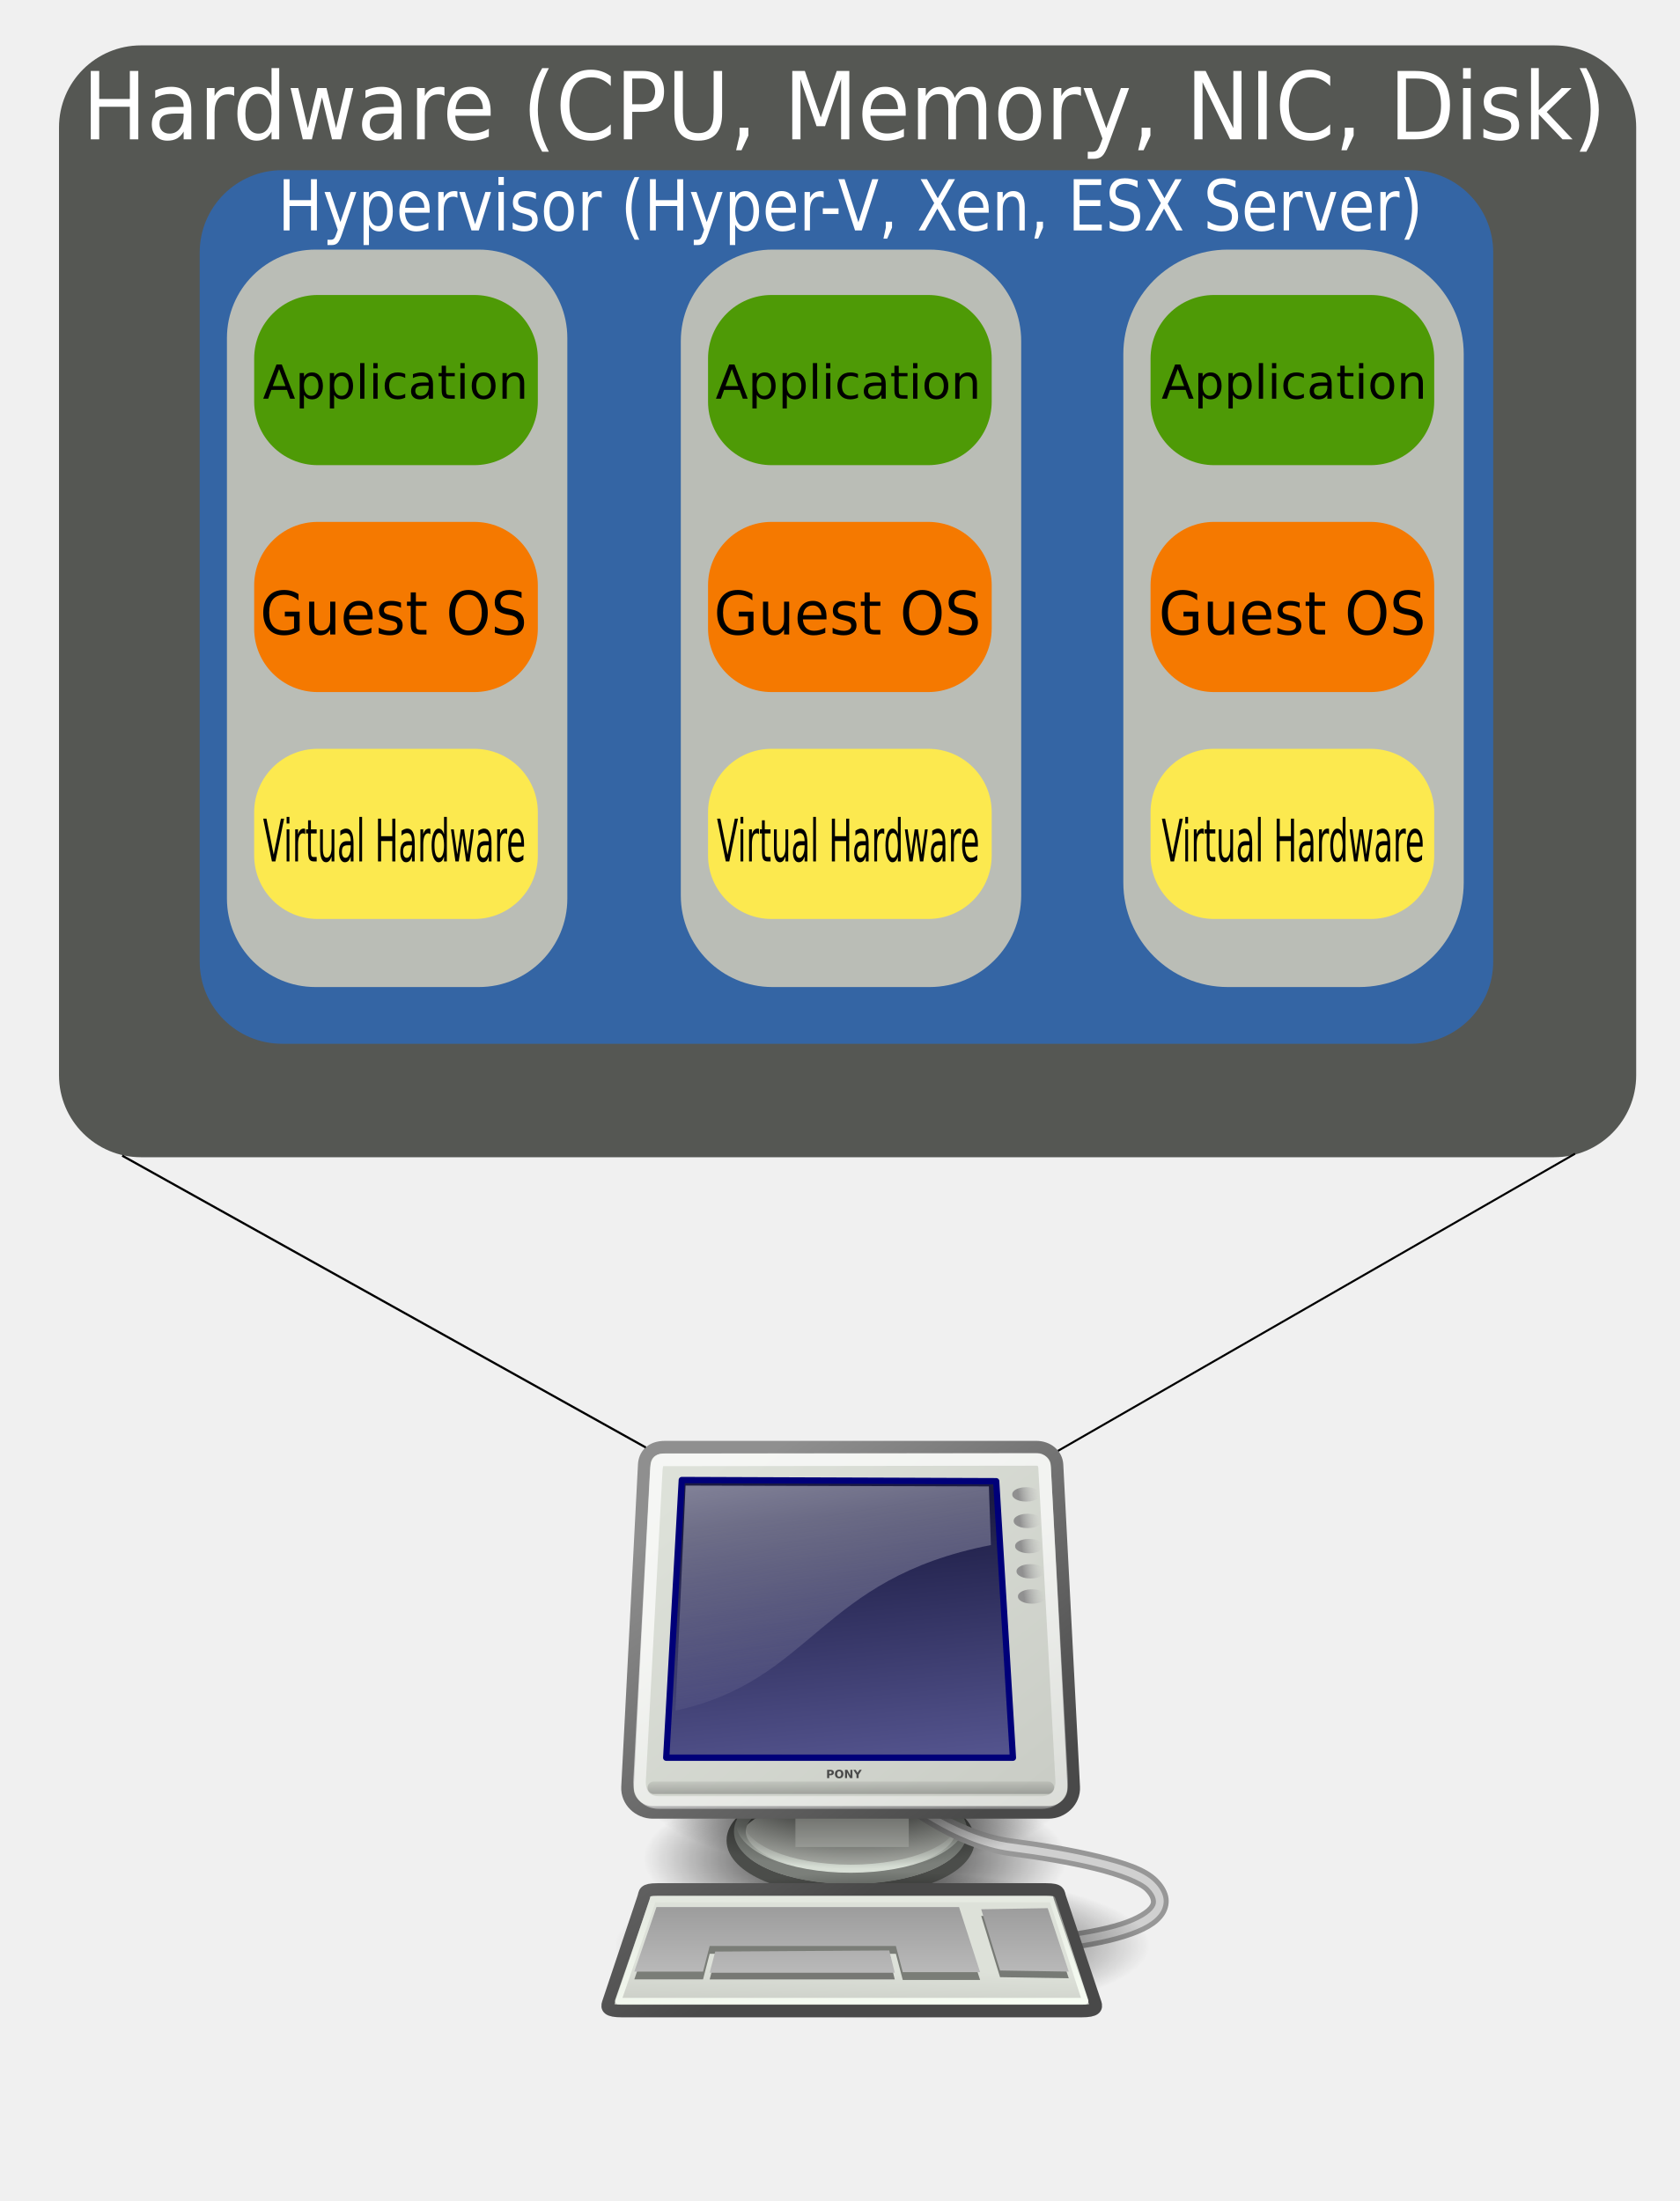
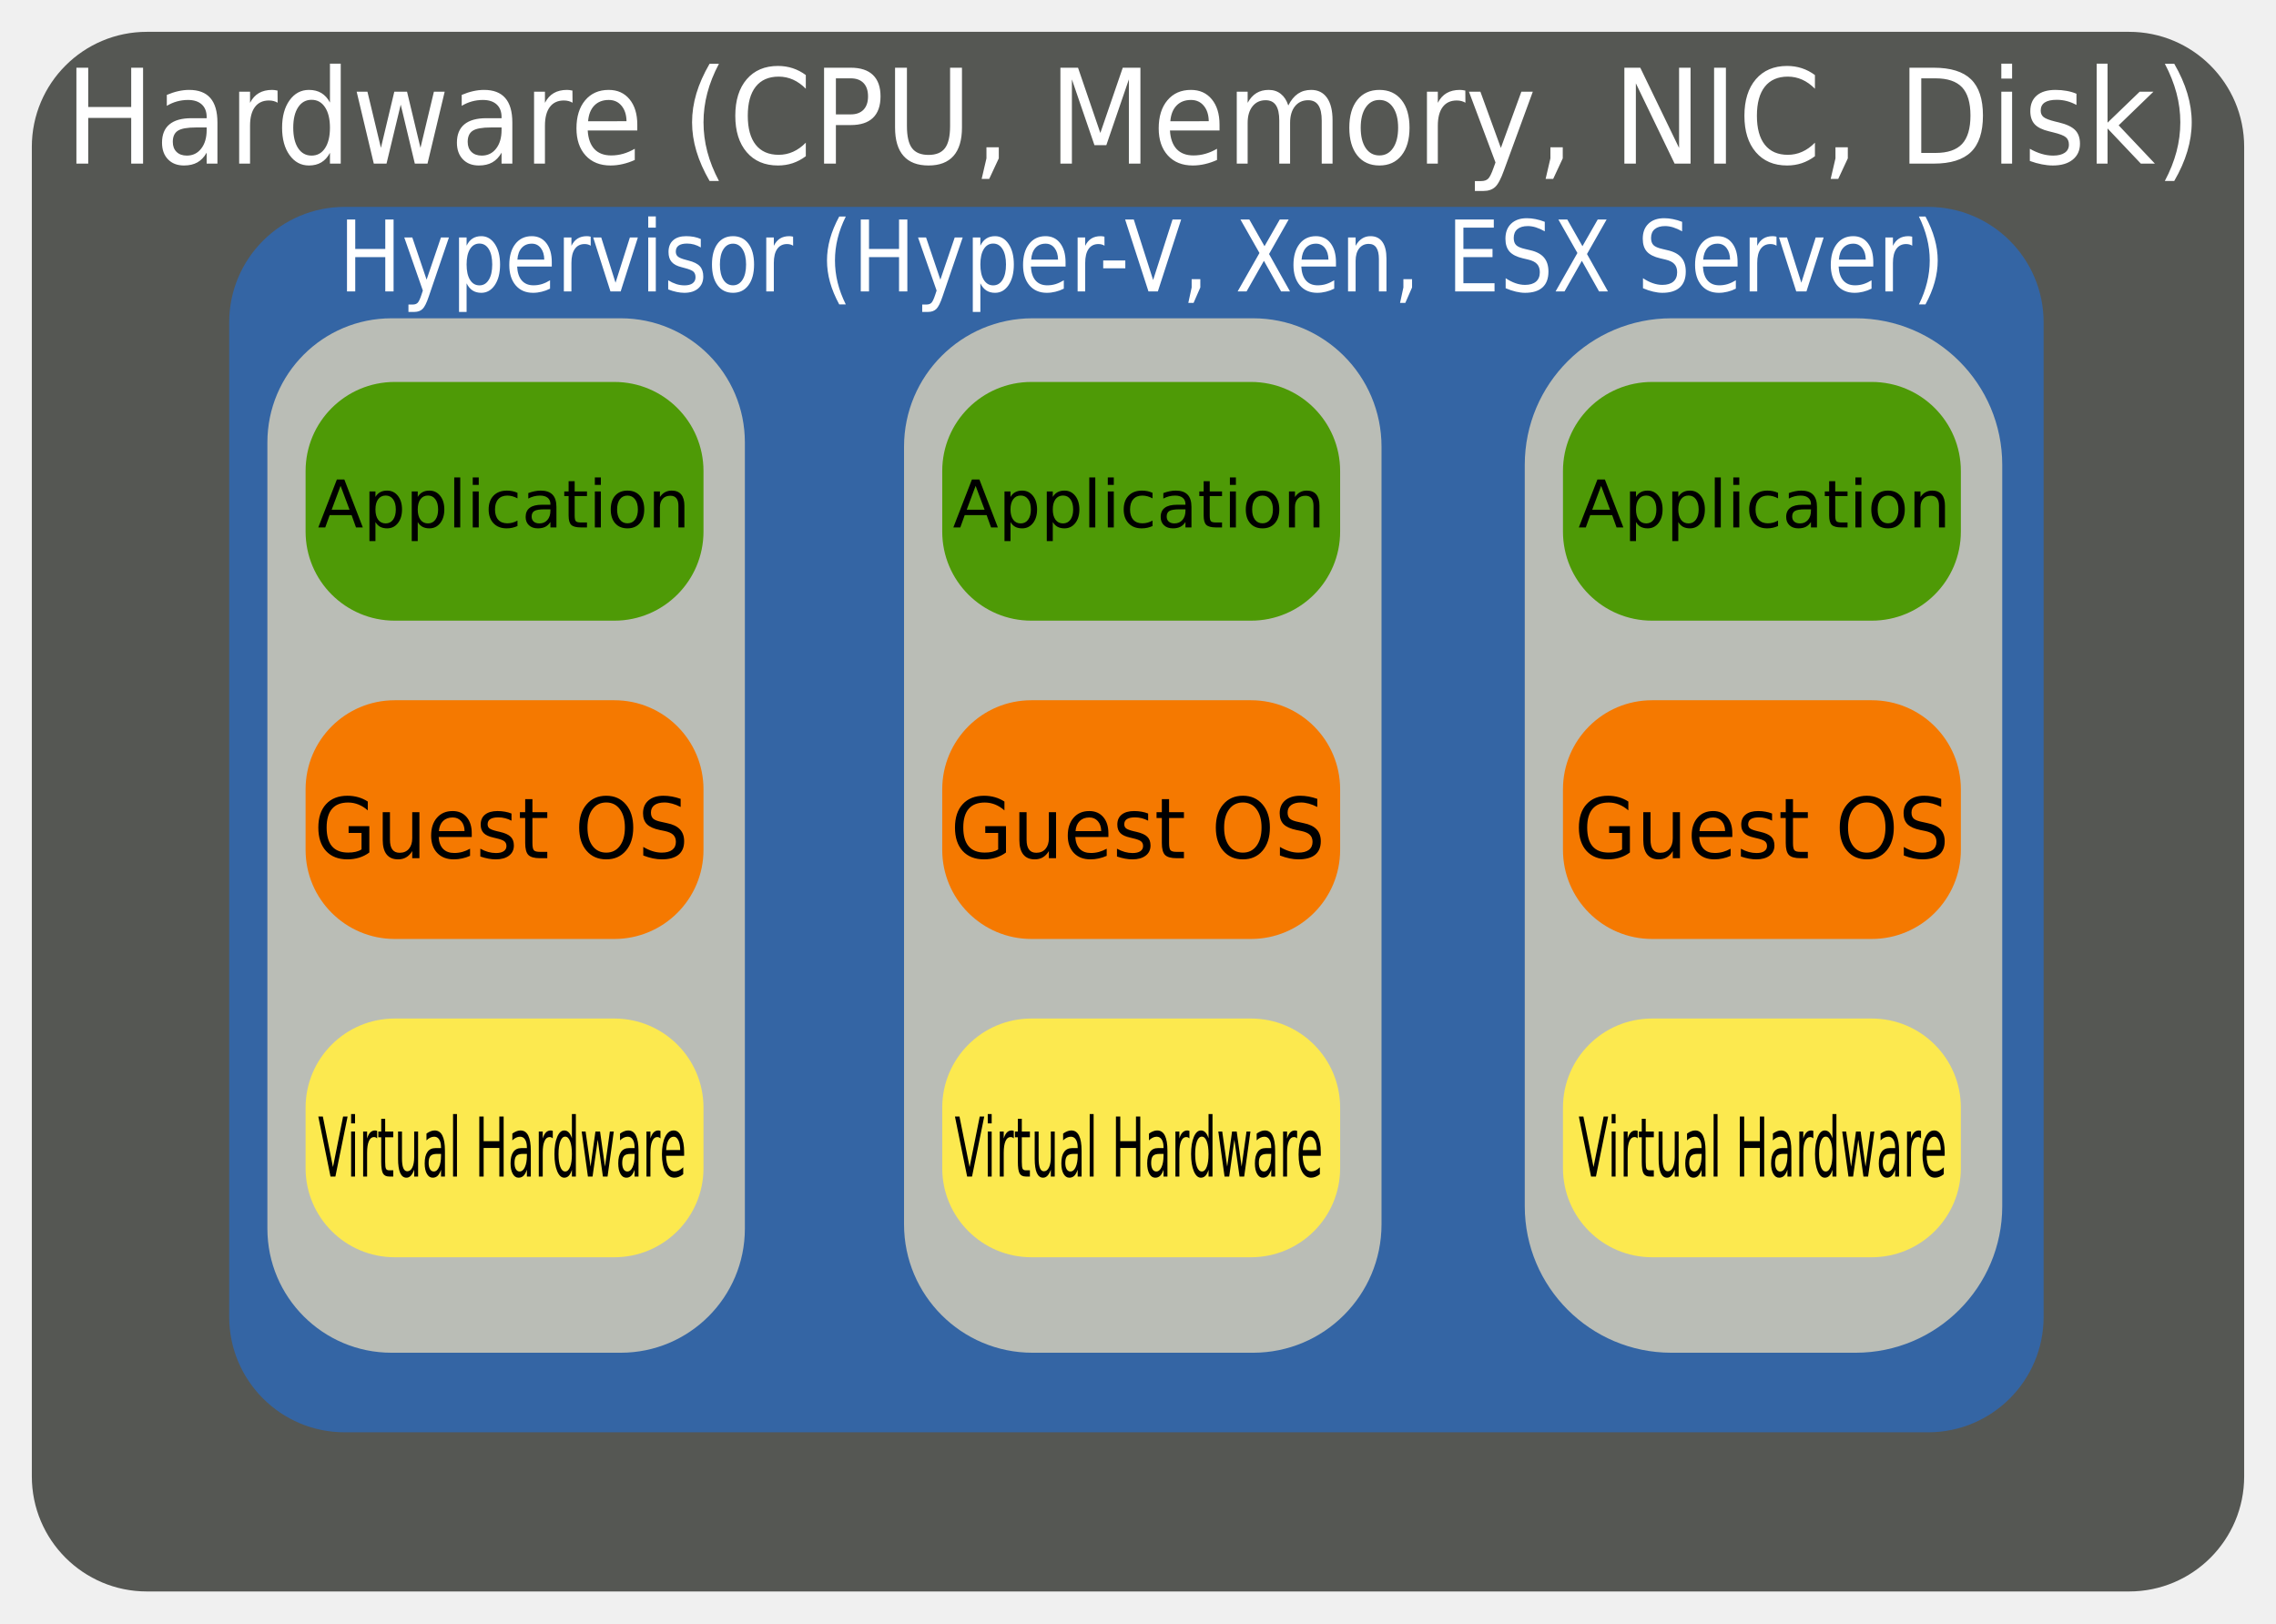
- <svg xmlns="http://www.w3.org/2000/svg" xmlns:xlink="http://www.w3.org/1999/xlink" version="1.1" width="740" height="970" id="svg16303">
+ <svg xmlns="http://www.w3.org/2000/svg" xmlns:xlink="http://www.w3.org/1999/xlink" version="1.1" width="715" height="510" id="svg16303">
  <defs id="defs16305">
    <linearGradient x1="34.301" y1="3.938" x2="35.521" y2="3.845" id="linearGradient2733" xlink:href="#linearGradient2711" gradientUnits="userSpaceOnUse" />
    <linearGradient id="linearGradient2711">
      <stop id="stop2713" style="stop-color:#909090;stop-opacity:1" offset="0" />
      <stop id="stop2715" style="stop-color:#bebebe;stop-opacity:0" offset="1" />
    </linearGradient>
    <linearGradient x1="34.301" y1="3.938" x2="35.521" y2="3.845" id="linearGradient2729" xlink:href="#linearGradient2711" gradientUnits="userSpaceOnUse" />
    <linearGradient id="linearGradient16161">
      <stop id="stop16163" style="stop-color:#909090;stop-opacity:1" offset="0" />
      <stop id="stop16165" style="stop-color:#bebebe;stop-opacity:0" offset="1" />
    </linearGradient>
    <linearGradient x1="34.301" y1="3.938" x2="35.521" y2="3.845" id="linearGradient2725" xlink:href="#linearGradient2711" gradientUnits="userSpaceOnUse" />
    <linearGradient id="linearGradient16168">
      <stop id="stop16170" style="stop-color:#909090;stop-opacity:1" offset="0" />
      <stop id="stop16172" style="stop-color:#bebebe;stop-opacity:0" offset="1" />
    </linearGradient>
    <linearGradient x1="34.301" y1="3.938" x2="35.521" y2="3.845" id="linearGradient2721" xlink:href="#linearGradient2711" gradientUnits="userSpaceOnUse" />
    <linearGradient id="linearGradient16175">
      <stop id="stop16177" style="stop-color:#909090;stop-opacity:1" offset="0" />
      <stop id="stop16179" style="stop-color:#bebebe;stop-opacity:0" offset="1" />
    </linearGradient>
    <linearGradient x1="34.301" y1="3.938" x2="35.521" y2="3.845" id="linearGradient2717" xlink:href="#linearGradient2711" gradientUnits="userSpaceOnUse" />
    <linearGradient id="linearGradient16182">
      <stop id="stop16184" style="stop-color:#909090;stop-opacity:1" offset="0" />
      <stop id="stop16186" style="stop-color:#bebebe;stop-opacity:0" offset="1" />
    </linearGradient>
    <linearGradient x1="13.629" y1="101.285" x2="8.649" y2="74.098" id="linearGradient2741" xlink:href="#linearGradient2635" gradientUnits="userSpaceOnUse" gradientTransform="matrix(11.8755,0,0,2.584348,237.8743,705.663)" />
    <linearGradient id="linearGradient2635">
      <stop id="stop2637" style="stop-color:#f9fff5;stop-opacity:1" offset="0" />
      <stop id="stop2639" style="stop-color:#f9fff5;stop-opacity:0" offset="1" />
    </linearGradient>
    <linearGradient x1="8.113" y1="88.509" x2="8.113" y2="100.2" id="linearGradient1409" xlink:href="#linearGradient2752" gradientUnits="userSpaceOnUse" gradientTransform="matrix(12.79632,0,0,2.398374,232.3345,708.4819)" />
    <linearGradient id="linearGradient2752">
      <stop id="stop2754" style="stop-color:#9d9d9d;stop-opacity:1" offset="0" />
      <stop id="stop2756" style="stop-color:#b9b9b9;stop-opacity:1" offset="1" />
    </linearGradient>
    <linearGradient x1="8.113" y1="88.509" x2="8.113" y2="100.2" id="linearGradient1411" xlink:href="#linearGradient2752" gradientUnits="userSpaceOnUse" gradientTransform="matrix(12.79632,0,0,2.398374,232.3345,708.4819)" />
    <linearGradient id="linearGradient16197">
      <stop id="stop16199" style="stop-color:#9d9d9d;stop-opacity:1" offset="0" />
      <stop id="stop16201" style="stop-color:#b9b9b9;stop-opacity:1" offset="1" />
    </linearGradient>
    <linearGradient x1="8.113" y1="88.509" x2="8.113" y2="100.2" id="linearGradient2758" xlink:href="#linearGradient2752" gradientUnits="userSpaceOnUse" gradientTransform="matrix(12.79632,0,0,2.398374,232.3345,708.4819)" />
    <linearGradient id="linearGradient16204">
      <stop id="stop16206" style="stop-color:#9d9d9d;stop-opacity:1" offset="0" />
      <stop id="stop16208" style="stop-color:#b9b9b9;stop-opacity:1" offset="1" />
    </linearGradient>
    <linearGradient x1="18.317" y1="48.643" x2="18.177" y2="52.536" id="linearGradient2981" xlink:href="#linearGradient2245" gradientUnits="userSpaceOnUse" gradientTransform="matrix(6.259318,0,0,4.903153,232.3345,708.4819)" />
    <linearGradient id="linearGradient2245">
      <stop id="stop2247" style="stop-color:#dde1d9;stop-opacity:1" offset="0" />
      <stop id="stop2249" style="stop-color:#cacdc6;stop-opacity:1" offset="1" />
    </linearGradient>
    <linearGradient x1="10.391" y1="5.382" x2="32.537" y2="31.246" id="linearGradient1413" xlink:href="#linearGradient2253" gradientUnits="userSpaceOnUse" gradientTransform="matrix(6.118239,0,0,5.016211,232.3345,708.4819)" />
    <linearGradient id="linearGradient2253">
      <stop id="stop2255" style="stop-color:#8f8f8f;stop-opacity:1" offset="0" />
      <stop id="stop2257" style="stop-color:#494949;stop-opacity:1" offset="1" />
    </linearGradient>
    <radialGradient cx="12.576" cy="67.502" r="8.766" fx="12.576" fy="67.502" id="radialGradient2659" xlink:href="#linearGradient2454" gradientUnits="userSpaceOnUse" gradientTransform="scale(1.925808,0.519262)" />
    <linearGradient id="linearGradient2454">
      <stop id="stop2456" style="stop-color:#000000;stop-opacity:1" offset="0" />
      <stop id="stop2458" style="stop-color:#000000;stop-opacity:0" offset="1" />
    </linearGradient>
    <linearGradient x1="11.492" y1="1.654" x2="17.199" y2="26.729" id="linearGradient2673" xlink:href="#linearGradient2667" gradientUnits="userSpaceOnUse" gradientTransform="matrix(6.863798,0,0,4.963493,235.6058,701.1054)" />
    <linearGradient id="linearGradient2667">
      <stop id="stop2669" style="stop-color:#ffffff;stop-opacity:1" offset="0" />
      <stop id="stop2671" style="stop-color:#fcfcff;stop-opacity:0" offset="1" />
    </linearGradient>
    <linearGradient x1="17.698" y1="13.005" x2="34.975" y2="55.201" id="linearGradient2421" xlink:href="#linearGradient2415" gradientUnits="userSpaceOnUse" gradientTransform="matrix(6.138582,0,0,4.999591,237.8743,714.0218)" />
    <linearGradient id="linearGradient2415">
      <stop id="stop2417" style="stop-color:#ffffff;stop-opacity:1" offset="0" />
      <stop id="stop2419" style="stop-color:#ffffff;stop-opacity:0" offset="1" />
    </linearGradient>
    <linearGradient x1="3.707" y1="171.291" x2="3.707" y2="162.451" id="linearGradient2689" xlink:href="#linearGradient2683" gradientUnits="userSpaceOnUse" gradientTransform="matrix(31.60596,0,0,0.9710321,237.8743,704.7183)" />
    <linearGradient id="linearGradient2683">
      <stop id="stop2685" style="stop-color:#000000;stop-opacity:1" offset="0" />
      <stop id="stop2687" style="stop-color:#000000;stop-opacity:0" offset="1" />
    </linearGradient>
    <linearGradient x1="19.15" y1="32.622" x2="16.316" y2="8.867" id="linearGradient2681" xlink:href="#linearGradient2675" gradientUnits="userSpaceOnUse" gradientTransform="matrix(6.504602,0,0,5.237585,236.3331,701.1054)" />
    <linearGradient id="linearGradient2675">
      <stop id="stop2677" style="stop-color:#5b5b97;stop-opacity:1" offset="0" />
      <stop id="stop2679" style="stop-color:#1b1b43;stop-opacity:1" offset="1" />
    </linearGradient>
    <linearGradient x1="8.612" y1="7.229" x2="34.784" y2="33.34" id="linearGradient2251" xlink:href="#linearGradient2245" gradientUnits="userSpaceOnUse" gradientTransform="matrix(6.259318,0,0,4.903153,223.3321,701.2558)" />
    <linearGradient id="linearGradient16239">
      <stop id="stop16241" style="stop-color:#dde1d9;stop-opacity:1" offset="0" />
      <stop id="stop16243" style="stop-color:#cacdc6;stop-opacity:1" offset="1" />
    </linearGradient>
    <linearGradient x1="10.391" y1="5.382" x2="32.537" y2="31.246" id="linearGradient2979" xlink:href="#linearGradient2253" gradientUnits="userSpaceOnUse" gradientTransform="matrix(6.118239,0,0,5.016211,232.3345,708.4819)" />
    <linearGradient id="linearGradient16246">
      <stop id="stop16248" style="stop-color:#8f8f8f;stop-opacity:1" offset="0" />
      <stop id="stop16250" style="stop-color:#494949;stop-opacity:1" offset="1" />
    </linearGradient>
    <linearGradient x1="12.207" y1="53.535" x2="12.128" y2="64.893" id="linearGradient2707" xlink:href="#linearGradient2701" gradientUnits="userSpaceOnUse" gradientTransform="matrix(10.06235,0,0,3.05002,232.3345,708.4819)" />
    <linearGradient id="linearGradient2701">
      <stop id="stop2703" style="stop-color:#585956;stop-opacity:1" offset="0" />
      <stop id="stop2705" style="stop-color:#bbbeb8;stop-opacity:1" offset="1" />
    </linearGradient>
    <radialGradient cx="12.576" cy="67.502" r="8.766" fx="12.576" fy="67.502" id="radialGradient2464" xlink:href="#linearGradient2454" gradientUnits="userSpaceOnUse" gradientTransform="scale(1.925808,0.519262)" />
    <linearGradient x1="-23.886" y1="49.953" x2="-23.886" y2="44.879" id="linearGradient2991" xlink:href="#linearGradient2985" gradientUnits="userSpaceOnUse" gradientTransform="scale(1.492875,0.669848)" />
    <linearGradient id="linearGradient2985">
      <stop id="stop2987" style="stop-color:#d8dfd6;stop-opacity:1" offset="0" />
      <stop id="stop2989" style="stop-color:#d8dfd6;stop-opacity:0" offset="1" />
    </linearGradient>
    <radialGradient cx="12.576" cy="67.502" r="8.766" fx="12.576" fy="67.502" id="radialGradient2460" xlink:href="#linearGradient2454" gradientUnits="userSpaceOnUse" gradientTransform="scale(1.925808,0.519262)" />
    <radialGradient cx="12.576" cy="67.502" r="8.766" fx="12.576" fy="67.502" id="radialGradient16301" xlink:href="#linearGradient2454" gradientUnits="userSpaceOnUse" gradientTransform="scale(1.925808,0.519262)" />
  </defs>
-   <g transform="translate(0,-82.36096)" id="layer1">
-     <g transform="matrix(0.9973998,0,0,1.001926,22.23349,0.8756588)" id="g16552">
-       <path d="m 41.101,35.051 a 16.882,4.552 0 1 1 -33.764,0 16.882,4.552 0 1 1 33.764,0 z" transform="matrix(5.539891,0,0,7.583734,221.3732,633.0445)" id="path2452" style="color:#000000;fill:url(#radialGradient16301);fill-opacity:1;fill-rule:evenodd;stroke:none;stroke-width:1;marker:none;visibility:visible;display:inline;overflow:visible" />
-       <path d="m -26.264,29.716 a 9.394,3.94 0 1 1 -18.789,0 9.394,3.94 0 1 1 18.789,0 z" transform="matrix(5.539891,0,0,5.539891,551.0632,726.2286)" id="path2407" style="color:#000000;fill:#adb0aa;fill-opacity:1;fill-rule:evenodd;stroke:#4b4d4a;stroke-width:1;stroke-linecap:butt;stroke-linejoin:miter;stroke-miterlimit:4;stroke-opacity:1;stroke-dashoffset:0;marker:none;visibility:visible;display:inline;overflow:visible" />
-       <path d="m -26.264,29.716 a 9.394,3.94 0 1 1 -18.789,0 9.394,3.94 0 1 1 18.789,0 z" transform="matrix(5.20901,0,0,5.20901,539.2644,732.1438)" id="path1825" style="color:#000000;fill:none;stroke:#7b7f7a;stroke-width:1;stroke-linecap:butt;stroke-linejoin:miter;stroke-miterlimit:4;stroke-opacity:1;stroke-dashoffset:0;marker:none;visibility:visible;display:inline;overflow:visible" />
-       <path d="m -26.264,29.716 a 9.394,3.94 0 1 1 -18.789,0 9.394,3.94 0 1 1 18.789,0 z" transform="matrix(5.20901,0,0,5.20901,539.2644,727.9889)" id="path2983" style="color:#000000;fill:none;stroke:url(#linearGradient2991);stroke-width:0.681;stroke-linecap:butt;stroke-linejoin:miter;stroke-miterlimit:4;stroke-opacity:1;stroke-dashoffset:0;marker:none;visibility:visible;display:inline;overflow:visible" />
-       <path d="m 374.64,867.844 -0.343,5.54 c 0,0 23.955,19.939 49.859,23.281 12.952,1.671 26.335,3.891 37.394,6.579 11.059,2.687 19.879,6.203 22.852,9.175 1.72,1.72 2.499,3.178 2.77,4.328 0.271,1.15 0.211,1.966 -0.521,3.116 -1.462,2.301 -5.982,5.361 -13.676,7.79 -15.389,4.86 -42.77,7.964 -80.675,7.964 l 0,5.54 c 38.203,0 65.724,-2.923 82.232,-8.137 8.255,-2.607 13.988,-5.627 16.793,-10.041 1.402,-2.207 1.979,-4.922 1.385,-7.444 -0.594,-2.522 -2.131,-4.9 -4.328,-7.098 -4.861,-4.862 -14.054,-7.792 -25.449,-10.56 -11.395,-2.769 -25.016,-5.065 -38.087,-6.752 -26.14,-3.373 -50.205,-23.281 -50.205,-23.281 z" id="path2411" style="fill:#d0d0d0;fill-opacity:1;fill-rule:evenodd;stroke:#979797;stroke-width:2.216;stroke-linecap:butt;stroke-linejoin:round;stroke-miterlimit:4;stroke-opacity:1" />
-       <path d="m 41.101,35.051 a 16.882,4.552 0 1 1 -33.764,0 16.882,4.552 0 1 1 33.764,0 z" transform="matrix(5.539891,0,0,7.583734,221.3732,603.1062)" id="path2462" style="color:#000000;fill:url(#radialGradient2464);fill-opacity:1;fill-rule:evenodd;stroke:none;stroke-width:1;marker:none;visibility:visible;display:inline;overflow:visible" />
-       <rect width="50.079" height="15.18" x="329.13" y="878.577" id="rect2699" style="color:#000000;fill:url(#linearGradient2707);fill-opacity:1;fill-rule:evenodd;stroke:none;stroke-width:0.609;marker:none;visibility:visible;display:inline;overflow:visible" />
-       <path d="m 271.562,717.875 163.915,0 c 5.048,0 8.997,3.232 9.233,7.765 l 7.38,141.7 c 0.321,6.192 -4.992,11.192 -11.192,11.192 l -174.757,0 c -6.2,0 -11.515,-5 -11.192,-11.192 l 7.379,-141.7 c 0.222,-4.285 3.033,-7.765 9.234,-7.765 z" id="rect2404" style="color:#000000;fill:url(#linearGradient2251);fill-opacity:1;fill-rule:evenodd;stroke:url(#linearGradient2979);stroke-width:5.54;stroke-linecap:butt;stroke-linejoin:miter;stroke-miterlimit:4;stroke-opacity:1;stroke-dashoffset:0;marker:none;visibility:visible;display:inline;overflow:visible" />
-       <path d="m 278.928,732.336 -6.882,122.129 153.18,0 -7.396,-121.611 -138.903,-0.517 z" id="path2377" style="fill:url(#linearGradient2681);fill-opacity:1;fill-rule:evenodd;stroke:#000079;stroke-width:2.77;stroke-linecap:butt;stroke-linejoin:round;stroke-miterlimit:4;stroke-opacity:1;stroke-dasharray:none" />
-       <path d="m 266.557,867.675 174.11,0" id="path2393" style="fill:none;stroke:url(#linearGradient2689);stroke-width:5.519;stroke-linecap:round;stroke-linejoin:miter;stroke-miterlimit:4;stroke-opacity:0.248" />
-       <path d="m 270.641,723.475 165.341,-0.209 c 1.572,-0.002 3.098,1.314 3.225,3.615 l 7.545,137.407 c 0.321,5.856 -2.99,9.894 -8.855,9.894 l -169.099,0 c -5.865,0 -8.826,-4.037 -8.509,-9.894 l 7.335,-135.695 c 0.216,-3.966 0.922,-5.115 3.017,-5.118 z" id="path2397" style="color:#000000;fill:none;stroke:url(#linearGradient2421);stroke-width:5.54;stroke-linecap:butt;stroke-linejoin:miter;stroke-miterlimit:4;stroke-opacity:0.701;stroke-dashoffset:0;marker:none;visibility:visible;display:inline;overflow:visible" />
-       <path d="m 280.595,734.776 -4.446,99 c 61.186,-13.299 63.274,-58.126 139.35,-72.832 l -0.894,-25.802 -134.011,-0.366 z" id="path2443" style="opacity:0.531;fill:url(#linearGradient2673);fill-opacity:1;fill-rule:evenodd;stroke:none" />
-       <path d="m 41.101,35.051 a 16.882,4.552 0 1 1 -33.764,0 16.882,4.552 0 1 1 33.764,0 z" transform="matrix(7.004627,0,0,7.153451,197.8968,686.32)" id="path2657" style="color:#000000;fill:url(#radialGradient2659);fill-opacity:1;fill-rule:evenodd;stroke:none;stroke-width:1;marker:none;visibility:visible;display:inline;overflow:visible" />
-       <path d="m 268.134,912.447 171.75,0 c 6.2,0 5.414,1.504 6.051,3.395 l 15.704,46.673 c 0.636,1.891 0.15,3.395 -6.051,3.395 l -203.157,0 c -6.2,0 -6.687,-1.504 -6.051,-3.395 l 15.703,-46.673 c 0.637,-1.891 -0.15,-3.395 6.051,-3.395 z" id="path2409" style="color:#000000;fill:url(#linearGradient2981);fill-opacity:1;fill-rule:evenodd;stroke:url(#linearGradient1413);stroke-width:5.54;stroke-linecap:butt;stroke-linejoin:miter;stroke-miterlimit:4;stroke-opacity:1;stroke-dasharray:none;stroke-dashoffset:0;marker:none;visibility:visible;display:inline;overflow:visible" />
-       <path d="m 267.744,923.591 -9.793,28.4 30.359,0 2.938,-11.262 82.263,0 3.045,11.496 34.169,0 -9.304,-28.634 -133.678,0 z" id="path2611" style="fill:#7a7d77;fill-opacity:1;fill-rule:evenodd;stroke:none" />
-       <path d="m 293.696,942.688 -2.449,9.304 81.774,0 -2.449,-9.793 -76.877,0.49 z" id="path2613" style="fill:#777874;fill-opacity:1;fill-rule:evenodd;stroke:none" />
-       <path d="m 440.594,923.591 9.303,27.911 -30.359,-0.49 -8.324,-26.931 29.38,-0.49 z" id="path2619" style="color:#000000;fill:#777a75;fill-opacity:1;fill-rule:evenodd;stroke:none;stroke-width:0.25pt;marker:none;visibility:visible;display:inline;overflow:visible" />
-       <path d="m 440.594,920.653 9.303,27.911 -30.359,-0.49 -8.324,-26.931 29.38,-0.49 z" id="path2615" style="color:#000000;fill:url(#linearGradient2758);fill-opacity:1;fill-rule:evenodd;stroke:none;stroke-width:0.25pt;marker:none;visibility:visible;display:inline;overflow:visible" />
-       <path d="m 267.744,920.163 -9.793,28.4 30.359,0 2.938,-11.262 82.263,0 3.045,11.496 34.169,0 -9.304,-28.634 -133.678,0 z" id="path2617" style="fill:url(#linearGradient1411);fill-opacity:1;fill-rule:evenodd;stroke:none" />
-       <path d="m 293.696,939.75 -2.449,9.304 81.774,0 -2.449,-9.793 -76.877,0.49 z" id="path2621" style="color:#000000;fill:url(#linearGradient1409);fill-opacity:1;fill-rule:evenodd;stroke:none;stroke-width:0.25pt;marker:none;visibility:visible;display:inline;overflow:visible" />
-       <path d="m 266.282,916.661 176.311,0 14.61,44.832 -206.422,0 15.501,-44.832 z" id="path2631" style="color:#000000;fill:none;stroke:url(#linearGradient2741);stroke-width:2.77;stroke-linecap:butt;stroke-linejoin:round;stroke-miterlimit:4;stroke-opacity:1;stroke-dashoffset:0;marker:none;visibility:visible;display:inline;overflow:visible" />
-       <path d="m 35.621,3.938 a 0.84,0.84 0 1 1 -1.679,0 0.84,0.84 0 1 1 1.679,0 z" transform="matrix(7.374908,0,0,3.647736,174.6127,724.292)" id="path2709" style="color:#000000;fill:url(#linearGradient2717);fill-opacity:1;fill-rule:evenodd;stroke:none;stroke-width:0.5;marker:none;visibility:visible;display:inline;overflow:visible" />
-       <path d="m 35.621,3.938 a 0.84,0.84 0 1 1 -1.679,0 0.84,0.84 0 1 1 1.679,0 z" transform="matrix(7.374908,0,0,3.647736,175.242,735.9578)" id="path2719" style="color:#000000;fill:url(#linearGradient2721);fill-opacity:1;fill-rule:evenodd;stroke:none;stroke-width:0.5;marker:none;visibility:visible;display:inline;overflow:visible" />
-       <path d="m 35.621,3.938 a 0.84,0.84 0 1 1 -1.679,0 0.84,0.84 0 1 1 1.679,0 z" transform="matrix(7.374908,0,0,3.647736,175.8713,747.0376)" id="path2723" style="color:#000000;fill:url(#linearGradient2725);fill-opacity:1;fill-rule:evenodd;stroke:none;stroke-width:0.5;marker:none;visibility:visible;display:inline;overflow:visible" />
-       <path d="m 35.621,3.938 a 0.84,0.84 0 1 1 -1.679,0 0.84,0.84 0 1 1 1.679,0 z" transform="matrix(7.374908,0,0,3.647736,176.5007,758.1174)" id="path2727" style="color:#000000;fill:url(#linearGradient2729);fill-opacity:1;fill-rule:evenodd;stroke:none;stroke-width:0.5;marker:none;visibility:visible;display:inline;overflow:visible" />
-       <path d="m 35.621,3.938 a 0.84,0.84 0 1 1 -1.679,0 0.84,0.84 0 1 1 1.679,0 z" transform="matrix(7.374908,0,0,3.647736,177.13,769.1972)" id="path2731" style="color:#000000;fill:url(#linearGradient2733);fill-opacity:1;fill-rule:evenodd;stroke:none;stroke-width:0.5;marker:none;visibility:visible;display:inline;overflow:visible" />
-       <path d="m 343.132,859.819 1.561,0 c 0.465,0 0.82,0.104 1.068,0.31 0.249,0.205 0.371,0.498 0.371,0.879 0,0.383 -0.127,0.677 -0.371,0.884 -0.249,0.205 -0.603,0.307 -1.068,0.307 l -0.62,0 0,1.265 -0.94,0 0,-3.646 m 0.94,0.681 0,1.018 0.521,0 c 0.183,0 0.321,-0.044 0.421,-0.132 0.1,-0.09 0.15,-0.215 0.15,-0.378 0,-0.163 -0.055,-0.288 -0.15,-0.376 -0.1,-0.088 -0.238,-0.132 -0.421,-0.132 l -0.521,0 m 4.389,-0.066 c -0.288,0 -0.51,0.106 -0.667,0.317 -0.161,0.212 -0.238,0.51 -0.238,0.894 0,0.383 0.078,0.68 0.238,0.891 0.155,0.212 0.382,0.317 0.667,0.317 0.288,0 0.51,-0.106 0.669,-0.317 0.161,-0.212 0.238,-0.509 0.238,-0.891 0,-0.384 -0.078,-0.682 -0.238,-0.894 -0.155,-0.212 -0.382,-0.317 -0.669,-0.317 m 0,-0.681 c 0.586,0 1.045,0.168 1.377,0.503 0.332,0.336 0.499,0.799 0.499,1.39 0,0.589 -0.166,1.052 -0.499,1.387 -0.332,0.335 -0.791,0.503 -1.377,0.503 -0.584,0 -1.044,-0.168 -1.378,-0.503 -0.332,-0.336 -0.499,-0.798 -0.499,-1.387 0,-0.591 0.166,-1.054 0.499,-1.39 0.332,-0.335 0.793,-0.503 1.378,-0.503 m 2.584,0.066 1.05,0 1.326,2.501 0,-2.501 0.891,0 0,3.646 -1.05,0 -1.326,-2.501 0,2.501 -0.891,0 0,-3.646 m 3.674,0 1.028,0 0.83,1.299 0.83,-1.299 1.03,0 -1.389,2.11 0,1.536 -0.941,0 0,-1.536 -1.389,-2.11" id="text2735" style="font-size:0.903px;font-style:normal;font-variant:normal;font-weight:bold;font-stretch:normal;writing-mode:lr-tb;text-anchor:start;fill:#4a4a4a;fill-opacity:1;stroke:none;font-family:Bitstream Vera Sans" />
-     </g>
-     <rect width="695" height="490" ry="36.148" x="26" y="102.362" id="rect16581" style="fill:#555753;fill-opacity:1;stroke:none" />
-     <rect width="570" height="385" ry="36.283" x="88" y="157.362" id="rect16583" style="fill:#3465a4;fill-opacity:1;stroke:none" />
-     <rect width="150" height="325" ry="39" x="100" y="192.362" id="rect16585" style="fill:#babdb6;fill-opacity:1;stroke:none" />
-     <rect width="150" height="325" ry="40.345" x="300" y="192.362" id="rect16587" style="fill:#babdb6;fill-opacity:1;stroke:none" />
-     <rect width="150" height="325" ry="46.063" x="495" y="192.362" id="rect16589" style="fill:#babdb6;fill-opacity:1;stroke:none" />
-     <rect width="125" height="75" ry="28" x="112" y="212.362" id="rect16591" style="fill:#4e9a06;fill-opacity:1;stroke:none" />
-     <rect width="125" height="75" ry="28" x="112" y="312.362" id="rect16593" style="fill:#f57900;fill-opacity:1;stroke:none" />
-     <rect width="125" height="75" ry="28" x="112" y="412.362" id="rect16595" style="fill:#fce94f;fill-opacity:1;stroke:none" />
-     <rect width="125" height="75" ry="28" x="312" y="212.362" id="rect16597" style="fill:#4e9a06;fill-opacity:1;stroke:none" />
-     <rect width="125" height="75" ry="28" x="312" y="312.362" id="rect16599" style="fill:#f57900;fill-opacity:1;stroke:none" />
-     <rect width="125" height="75" ry="28" x="312" y="412.362" id="rect16601" style="fill:#fce94f;fill-opacity:1;stroke:none" />
-     <rect width="125" height="75" ry="28" x="507" y="212.362" id="rect16603" style="fill:#4e9a06;fill-opacity:1;stroke:none" />
-     <rect width="125" height="75" ry="28" x="507" y="312.362" id="rect16605" style="fill:#f57900;fill-opacity:1;stroke:none" />
-     <rect width="125" height="75" ry="28" x="507" y="412.362" id="rect16607" style="fill:#fce94f;fill-opacity:1;stroke:none" />
-     <text x="115.1" y="259.715" transform="scale(1.006401,0.9936401)" id="text17381" xml:space="preserve" style="font-size:20.798px;font-style:normal;font-weight:normal;fill:#000000;fill-opacity:1;stroke:none;font-family:Bitstream Vera Sans">
-       <tspan x="115.1" y="259.715" id="tspan17383">Application</tspan>
+   <text style="font-size:40px;font-style:normal;font-weight:normal;fill:#000000;fill-opacity:1;stroke:none;font-family:Bitstream Vera Sans" xml:space="preserve" id="text17557" y="434.5" x="236">
+     <tspan id="tspan17559" y="434.5" x="236" />
+   </text>
+   <g id="g3205" transform="translate(-16,-10.00123)">
+     <rect width="695" height="490" ry="36.148" x="26" y="20.001" id="rect16581" style="fill:#555753;fill-opacity:1;stroke:none" />
+     <rect width="570" height="385" ry="36.283" x="88" y="75.001" id="rect16583" style="fill:#3465a4;fill-opacity:1;stroke:none" />
+     <rect width="150" height="325" ry="39" x="100" y="110.001" id="rect16585" style="fill:#babdb6;fill-opacity:1;stroke:none" />
+     <rect width="150" height="325" ry="40.345" x="300" y="110.001" id="rect16587" style="fill:#babdb6;fill-opacity:1;stroke:none" />
+     <rect width="150" height="325" ry="46.063" x="495" y="110.001" id="rect16589" style="fill:#babdb6;fill-opacity:1;stroke:none" />
+     <rect width="125" height="75" ry="28" x="112" y="130.001" id="rect16591" style="fill:#4e9a06;fill-opacity:1;stroke:none" />
+     <rect width="125" height="75" ry="28" x="112" y="230.001" id="rect16593" style="fill:#f57900;fill-opacity:1;stroke:none" />
+     <rect width="125" height="75" ry="28" x="112" y="330.001" id="rect16595" style="fill:#fce94f;fill-opacity:1;stroke:none" />
+     <rect width="125" height="75" ry="28" x="312" y="130.001" id="rect16597" style="fill:#4e9a06;fill-opacity:1;stroke:none" />
+     <rect width="125" height="75" ry="28" x="312" y="230.001" id="rect16599" style="fill:#f57900;fill-opacity:1;stroke:none" />
+     <rect width="125" height="75" ry="28" x="312" y="330.001" id="rect16601" style="fill:#fce94f;fill-opacity:1;stroke:none" />
+     <rect width="125" height="75" ry="28" x="507" y="130.001" id="rect16603" style="fill:#4e9a06;fill-opacity:1;stroke:none" />
+     <rect width="125" height="75" ry="28" x="507" y="230.001" id="rect16605" style="fill:#f57900;fill-opacity:1;stroke:none" />
+     <rect width="125" height="75" ry="28" x="507" y="330.001" id="rect16607" style="fill:#fce94f;fill-opacity:1;stroke:none" />
+     <text x="115.1" y="176.827" transform="scale(1.006401,0.9936401)" id="text17381" xml:space="preserve" style="font-size:20.798px;font-style:normal;font-weight:normal;fill:#000000;fill-opacity:1;stroke:none;font-family:Bitstream Vera Sans">
+       <tspan x="115.1" y="176.827" id="tspan17383">Application</tspan>
    </text>
-     <text x="313.331" y="259.715" transform="scale(1.006401,0.9936401)" id="text17381-2" xml:space="preserve" style="font-size:20.798px;font-style:normal;font-weight:normal;fill:#000000;fill-opacity:1;stroke:none;font-family:Bitstream Vera Sans">
-       <tspan x="313.331" y="259.715" id="tspan17383-2">Application</tspan>
+     <text x="313.331" y="176.827" transform="scale(1.006401,0.9936401)" id="text17381-2" xml:space="preserve" style="font-size:20.798px;font-style:normal;font-weight:normal;fill:#000000;fill-opacity:1;stroke:none;font-family:Bitstream Vera Sans">
+       <tspan x="313.331" y="176.827" id="tspan17383-2">Application</tspan>
    </text>
-     <text x="508.581" y="259.715" transform="scale(1.006401,0.9936401)" id="text17381-2-4" xml:space="preserve" style="font-size:20.798px;font-style:normal;font-weight:normal;fill:#000000;fill-opacity:1;stroke:none;font-family:Bitstream Vera Sans">
-       <tspan x="508.581" y="259.715" id="tspan17383-2-0">Application</tspan>
+     <text x="508.581" y="176.827" transform="scale(1.006401,0.9936401)" id="text17381-2-4" xml:space="preserve" style="font-size:20.798px;font-style:normal;font-weight:normal;fill:#000000;fill-opacity:1;stroke:none;font-family:Bitstream Vera Sans">
+       <tspan x="508.581" y="176.827" id="tspan17383-2-0">Application</tspan>
    </text>
-     <text x="117.434" y="353.209" transform="scale(0.9757482,1.024855)" id="text17435" xml:space="preserve" style="font-size:25.802px;font-style:normal;font-weight:normal;fill:#000000;fill-opacity:1;stroke:none;font-family:Bitstream Vera Sans">
-       <tspan x="117.434" y="353.209" id="tspan17437">Guest OS</tspan>
+     <text x="117.434" y="272.845" transform="scale(0.9757482,1.024855)" id="text17435" xml:space="preserve" style="font-size:25.802px;font-style:normal;font-weight:normal;fill:#000000;fill-opacity:1;stroke:none;font-family:Bitstream Vera Sans">
+       <tspan x="117.434" y="272.845" id="tspan17437">Guest OS</tspan>
    </text>
-     <text x="322.405" y="353.209" transform="scale(0.9757482,1.024855)" id="text17435-5" xml:space="preserve" style="font-size:25.802px;font-style:normal;font-weight:normal;fill:#000000;fill-opacity:1;stroke:none;font-family:Bitstream Vera Sans">
-       <tspan x="322.405" y="353.209" id="tspan17437-4">Guest OS</tspan>
+     <text x="322.405" y="272.845" transform="scale(0.9757482,1.024855)" id="text17435-5" xml:space="preserve" style="font-size:25.802px;font-style:normal;font-weight:normal;fill:#000000;fill-opacity:1;stroke:none;font-family:Bitstream Vera Sans">
+       <tspan x="322.405" y="272.845" id="tspan17437-4">Guest OS</tspan>
    </text>
-     <text x="523.277" y="353.209" transform="scale(0.9757482,1.024855)" id="text17435-5-5" xml:space="preserve" style="font-size:25.802px;font-style:normal;font-weight:normal;fill:#000000;fill-opacity:1;stroke:none;font-family:Bitstream Vera Sans">
-       <tspan x="523.277" y="353.209" id="tspan17437-4-8">Guest OS</tspan>
+     <text x="523.277" y="272.845" transform="scale(0.9757482,1.024855)" id="text17435-5-5" xml:space="preserve" style="font-size:25.802px;font-style:normal;font-weight:normal;fill:#000000;fill-opacity:1;stroke:none;font-family:Bitstream Vera Sans">
+       <tspan x="523.277" y="272.845" id="tspan17437-4-8">Guest OS</tspan>
    </text>
-     <text x="158.835" y="337.091" transform="scale(0.7296412,1.370537)" id="text17489" xml:space="preserve" style="font-size:18.856px;font-style:normal;font-weight:normal;fill:#000000;fill-opacity:1;stroke:none;font-family:Bitstream Vera Sans">
-       <tspan x="158.835" y="337.091" id="tspan17491">Virtual Hardware</tspan>
+     <text x="158.835" y="276.998" transform="scale(0.7296412,1.370537)" id="text17489" xml:space="preserve" style="font-size:18.856px;font-style:normal;font-weight:normal;fill:#000000;fill-opacity:1;stroke:none;font-family:Bitstream Vera Sans">
+       <tspan x="158.835" y="276.998" id="tspan17491">Virtual Hardware</tspan>
    </text>
-     <text x="432.942" y="337.092" transform="scale(0.7296412,1.370537)" id="text17489-8" xml:space="preserve" style="font-size:18.856px;font-style:normal;font-weight:normal;fill:#000000;fill-opacity:1;stroke:none;font-family:Bitstream Vera Sans">
-       <tspan x="432.942" y="337.092" id="tspan17491-2">Virtual Hardware</tspan>
+     <text x="432.942" y="276.998" transform="scale(0.7296412,1.370537)" id="text17489-8" xml:space="preserve" style="font-size:18.856px;font-style:normal;font-weight:normal;fill:#000000;fill-opacity:1;stroke:none;font-family:Bitstream Vera Sans">
+       <tspan x="432.942" y="276.998" id="tspan17491-2">Virtual Hardware</tspan>
    </text>
-     <text x="701.567" y="337.092" transform="scale(0.7296412,1.370537)" id="text17489-8-8" xml:space="preserve" style="font-size:18.856px;font-style:normal;font-weight:normal;fill:#000000;fill-opacity:1;stroke:none;font-family:Bitstream Vera Sans">
-       <tspan x="701.567" y="337.092" id="tspan17491-2-5" style="font-size:18.856px">Virtual Hardware</tspan>
+     <text x="701.567" y="276.998" transform="scale(0.7296412,1.370537)" id="text17489-8-8" xml:space="preserve" style="font-size:18.856px;font-style:normal;font-weight:normal;fill:#000000;fill-opacity:1;stroke:none;font-family:Bitstream Vera Sans">
+       <tspan x="701.567" y="276.998" id="tspan17491-2-5" style="font-size:18.856px">Virtual Hardware</tspan>
    </text>
-     <path d="M 53.846,591.663 284.569,720.278" id="path17549" style="fill:none;stroke:#000000;stroke-width:0.966px;stroke-linecap:butt;stroke-linejoin:miter;stroke-opacity:1" />
-     <path d="M 466.224,721.758 694.05,590.812" id="path17551" style="fill:none;stroke:#000000;stroke-width:0.9px;stroke-linecap:butt;stroke-linejoin:miter;stroke-opacity:1" />
-     <text x="132.79" y="169.545" transform="scale(0.9218684,1.084754)" id="text17553" xml:space="preserve" style="font-size:28.577px;font-style:normal;font-weight:normal;fill:#ffffff;fill-opacity:1;stroke:none;font-family:Bitstream Vera Sans">
-       <tspan x="132.79" y="169.545" id="tspan17555">Hypervisor (Hyper-V, Xen, ESX Server)</tspan>
+     <text x="132.79" y="93.619" transform="scale(0.9218683,1.084754)" id="text17553" xml:space="preserve" style="font-size:28.577px;font-style:normal;font-weight:normal;fill:#ffffff;fill-opacity:1;stroke:none;font-family:Bitstream Vera Sans">
+       <tspan x="132.79" y="93.619" id="tspan17555">Hypervisor (Hyper-V, Xen, ESX Server)</tspan>
    </text>
-     <text x="252" y="526.862" id="text17557" xml:space="preserve" style="font-size:40px;font-style:normal;font-weight:normal;fill:#000000;fill-opacity:1;stroke:none;font-family:Bitstream Vera Sans">
-       <tspan x="252" y="526.862" id="tspan17559" />
-     </text>
-     <text x="38.024" y="137.256" transform="scale(0.9547254,1.047422)" id="text17561" xml:space="preserve" style="font-size:39.461px;font-style:normal;font-weight:normal;fill:#ffffff;fill-opacity:1;stroke:none;font-family:Bitstream Vera Sans">
-       <tspan x="38.024" y="137.256" id="tspan17563">Hardware (CPU, Memory, NIC, Disk)</tspan>
+     <text x="38.024" y="58.624" transform="scale(0.9547254,1.047422)" id="text17561" xml:space="preserve" style="font-size:39.461px;font-style:normal;font-weight:normal;fill:#ffffff;fill-opacity:1;stroke:none;font-family:Bitstream Vera Sans">
+       <tspan x="38.024" y="58.624" id="tspan17563">Hardware (CPU, Memory, NIC, Disk)</tspan>
    </text>
  </g>
</svg>
